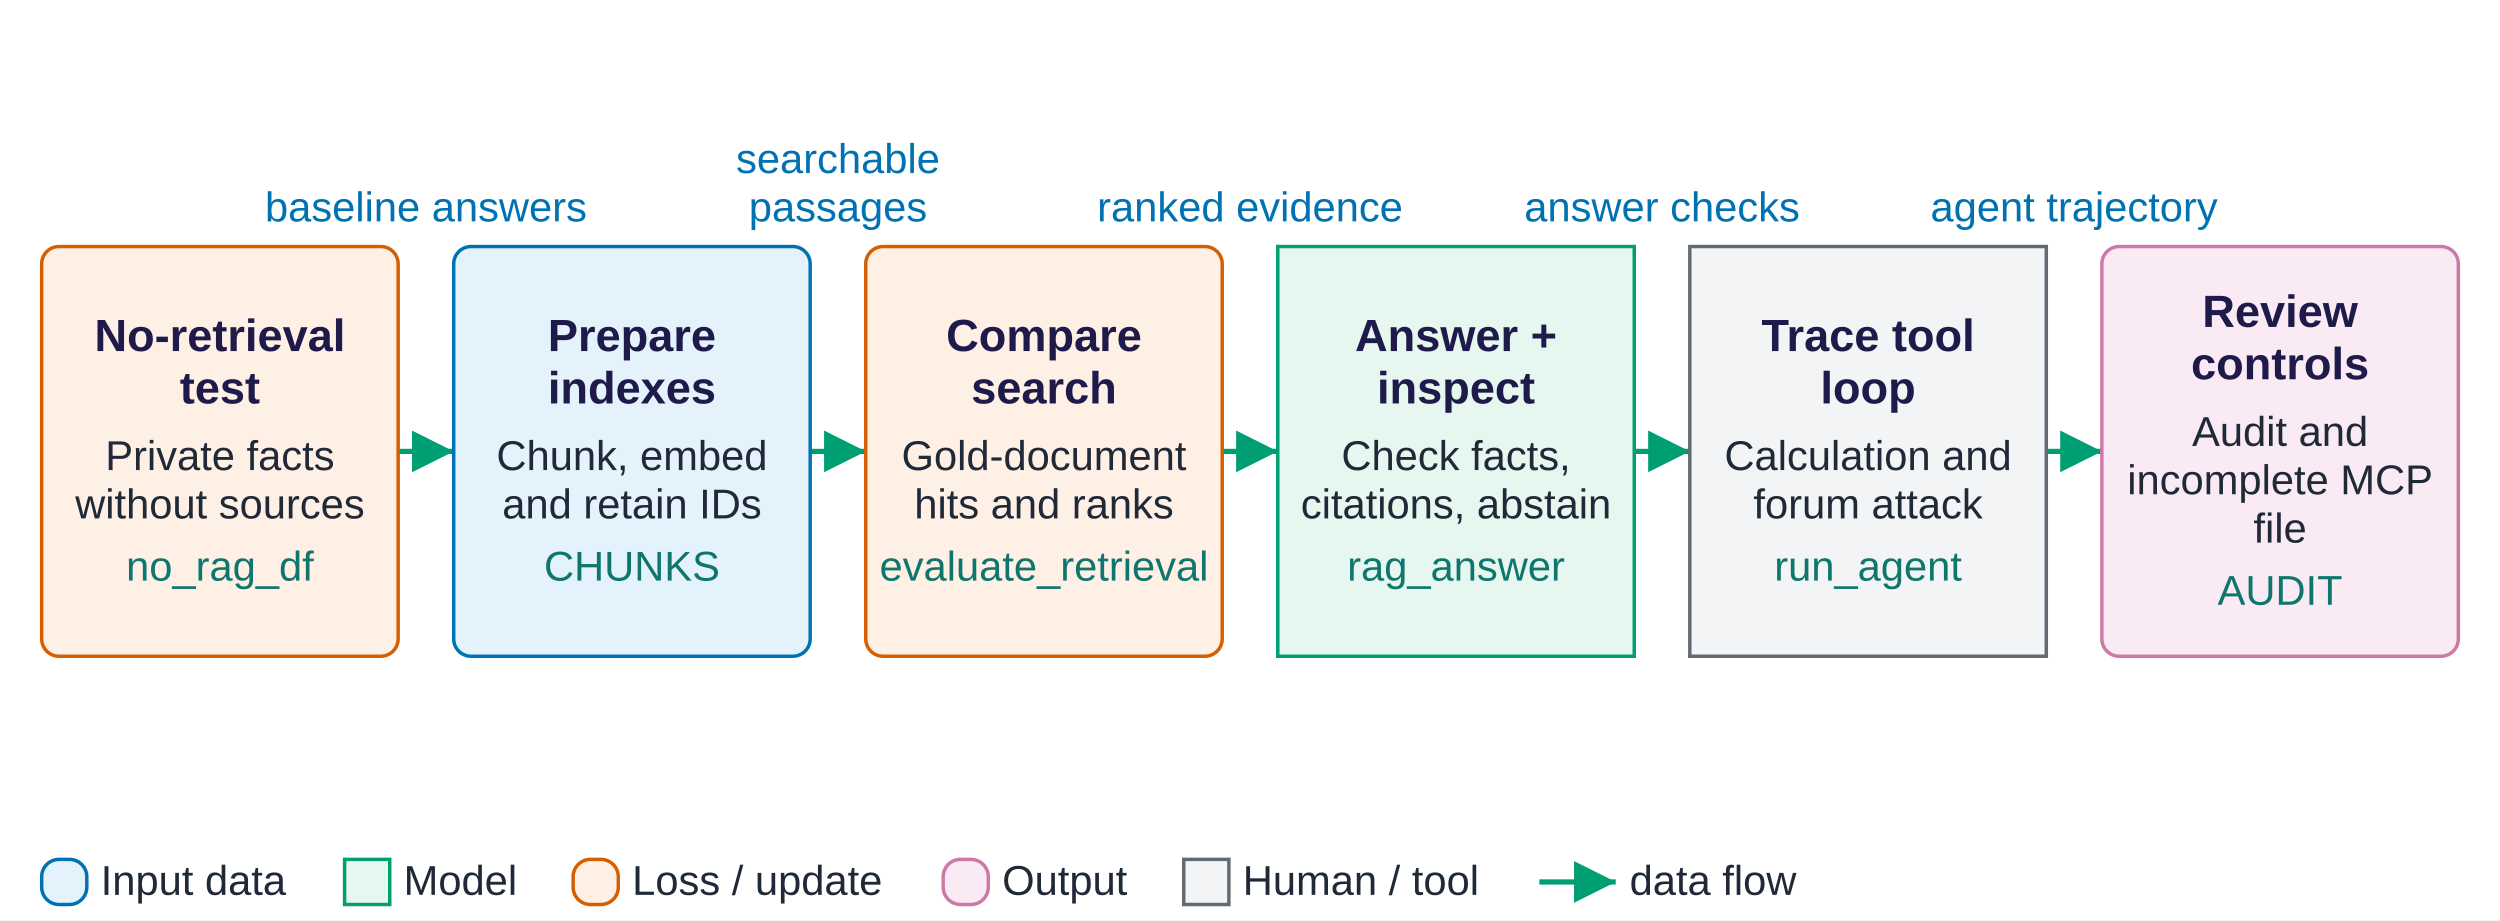
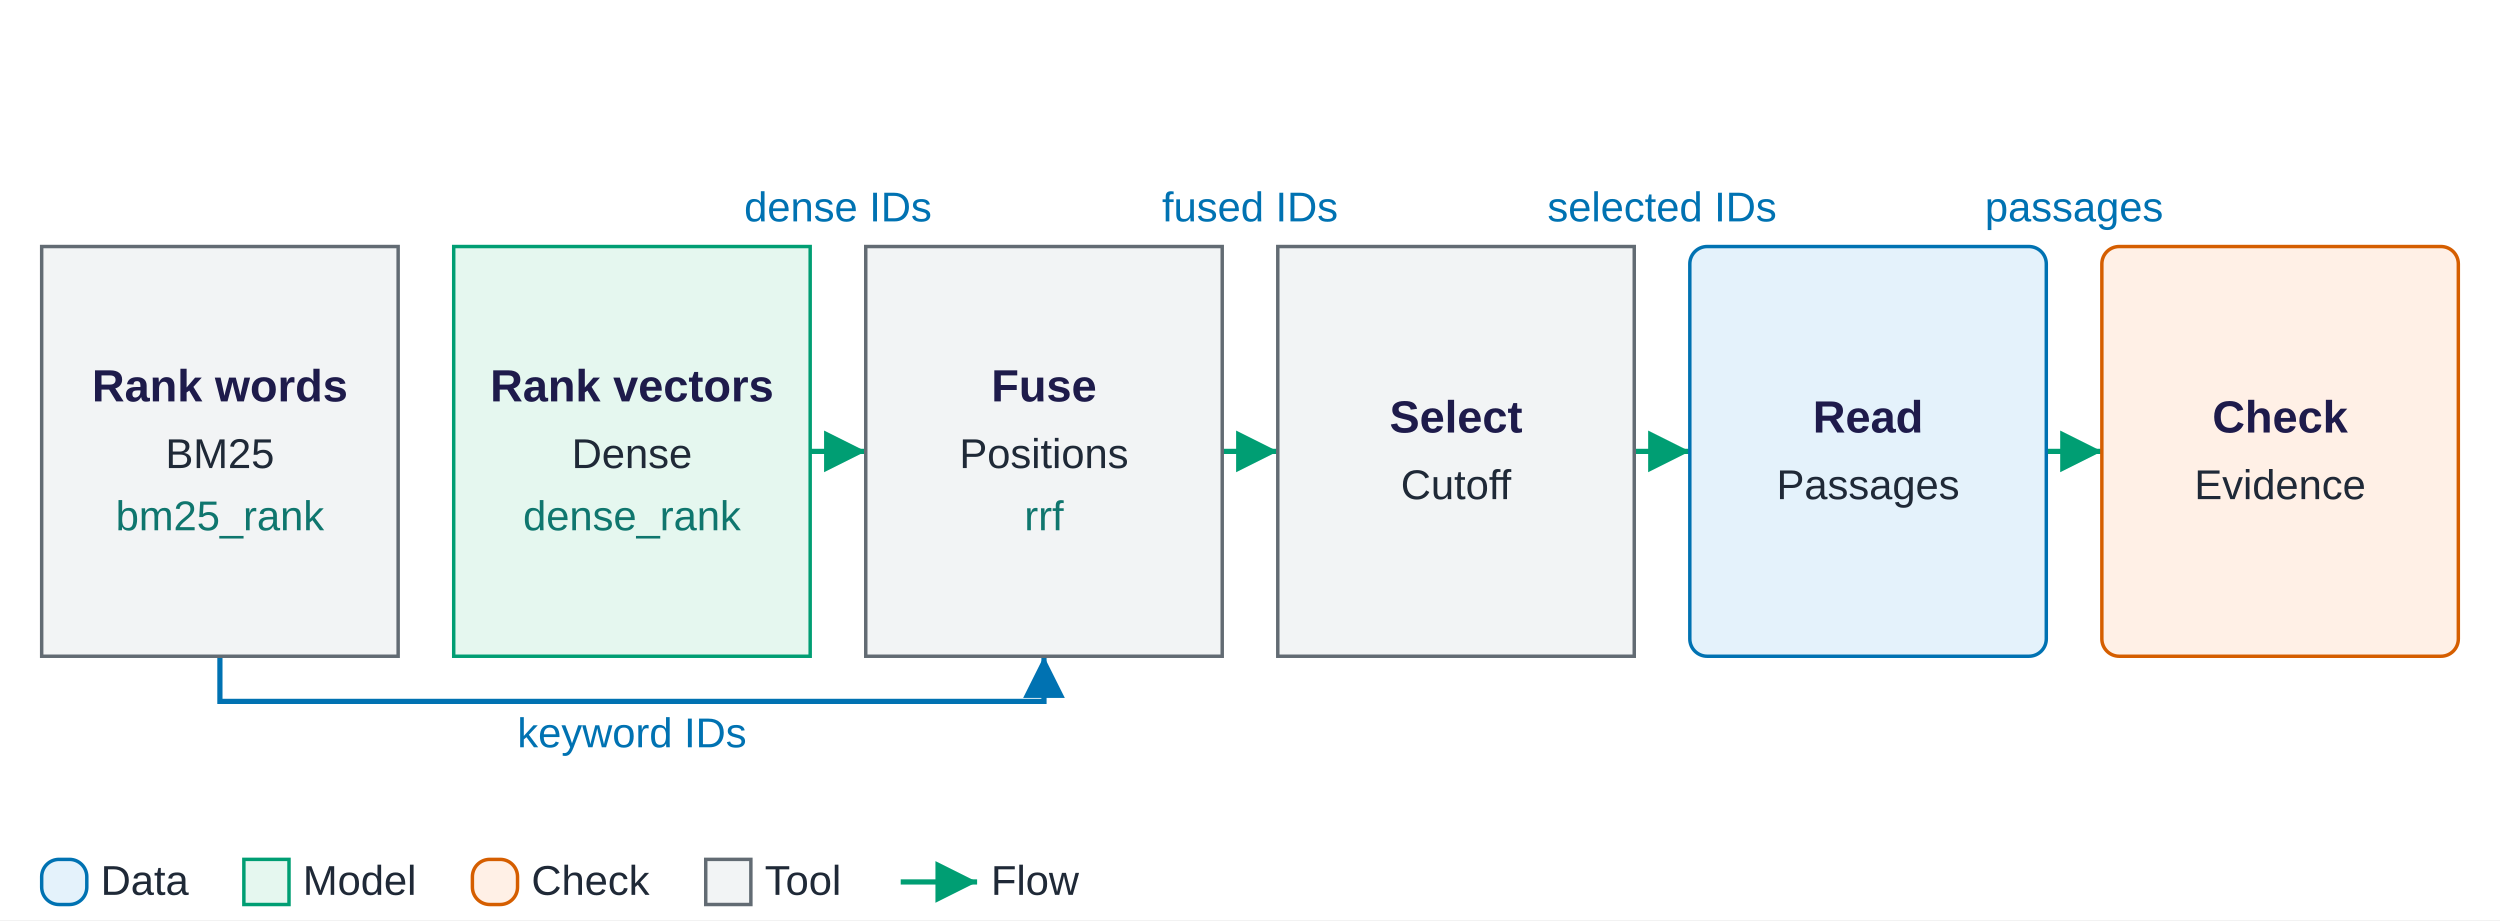
<svg xmlns="http://www.w3.org/2000/svg" width="1440" height="530" role="img">
  <rect width="100%" height="100%" fill="white" />
  <defs>
    <marker id="arrow009E73" markerWidth="8" markerHeight="8" refX="8" refY="4" orient="auto">
      <path d="M0,0 L8,4 L0,8" fill="#009E73" />
    </marker>
+     <marker id="arrow0072B2" markerWidth="8" markerHeight="8" refX="8" refY="4" orient="auto">
+       <path d="M0,0 L8,4 L0,8" fill="#0072B2" />
+     </marker>
  </defs>
-   <polyline points="229.333,260 261.333,260" fill="none" stroke="#009E73" stroke-width="3" marker-end="url(#arrow009E73)" />
-   <text font-family="Arial,sans-serif" font-size="24" fill="#0072B2" font-weight="400" text-anchor="middle">
-     <tspan x="245.333" y="127.52">baseline answers</tspan>
-   </text>
  <polyline points="466.667,260 498.667,260" fill="none" stroke="#009E73" stroke-width="3" marker-end="url(#arrow009E73)" />
  <text font-family="Arial,sans-serif" font-size="24" fill="#0072B2" font-weight="400" text-anchor="middle">
-     <tspan x="482.667" y="99.68">searchable</tspan>
-   </text>
-   <text font-family="Arial,sans-serif" font-size="24" fill="#0072B2" font-weight="400" text-anchor="middle">
-     <tspan x="482.667" y="127.52">passages</tspan>
+     <tspan x="482.667" y="127.52">dense IDs</tspan>
  </text>
  <polyline points="704,260 736,260" fill="none" stroke="#009E73" stroke-width="3" marker-end="url(#arrow009E73)" />
  <text font-family="Arial,sans-serif" font-size="24" fill="#0072B2" font-weight="400" text-anchor="middle">
-     <tspan x="720" y="127.52">ranked evidence</tspan>
+     <tspan x="720" y="127.52">fused IDs</tspan>
  </text>
  <polyline points="941.333,260 973.333,260" fill="none" stroke="#009E73" stroke-width="3" marker-end="url(#arrow009E73)" />
  <text font-family="Arial,sans-serif" font-size="24" fill="#0072B2" font-weight="400" text-anchor="middle">
-     <tspan x="957.333" y="127.52">answer checks</tspan>
+     <tspan x="957.333" y="127.52">selected IDs</tspan>
  </text>
  <polyline points="1178.667,260 1210.667,260" fill="none" stroke="#009E73" stroke-width="3" marker-end="url(#arrow009E73)" />
  <text font-family="Arial,sans-serif" font-size="24" fill="#0072B2" font-weight="400" text-anchor="middle">
-     <tspan x="1194.667" y="127.52">agent trajectory</tspan>
+     <tspan x="1194.667" y="127.52">passages</tspan>
  </text>
-   <rect x="24" y="142" width="205.333" height="236" rx="10" fill="#FFF0E6" stroke="#D55E00" stroke-width="2" />
+   <polyline points="126.667,378 126.667,404 601.333,404 601.333,378" fill="none" stroke="#0072B2" stroke-width="3" marker-end="url(#arrow0072B2)" />
+   <text font-family="Arial,sans-serif" font-size="24" fill="#0072B2" font-weight="400" text-anchor="middle">
+     <tspan x="364" y="430.44">keyword IDs</tspan>
+   </text>
+   <rect x="24" y="142" width="205.333" height="236" rx="0" fill="#F2F4F5" stroke="#626B73" stroke-width="2" />
  <text font-family="Arial,sans-serif" font-size="26" fill="#1E1B4B" font-weight="700" text-anchor="middle">
-     <tspan x="126.667" y="202.22">No-retrieval</tspan>
-   </text>
-   <text font-family="Arial,sans-serif" font-size="26" fill="#1E1B4B" font-weight="700" text-anchor="middle">
-     <tspan x="126.667" y="232.38">test</tspan>
+     <tspan x="126.667" y="231.22">Rank words</tspan>
  </text>
  <text font-family="Arial,sans-serif" font-size="24" fill="#1F2937" font-weight="400" text-anchor="middle">
-     <tspan x="126.667" y="270.76">Private facts</tspan>
+     <tspan x="126.667" y="269.6">BM25</tspan>
+   </text>
+   <text font-family="Arial,sans-serif" font-size="24" fill="#0F766E" font-weight="400" text-anchor="middle">
+     <tspan x="126.667" y="305.44">bm25_rank</tspan>
+   </text>
+   <rect x="261.333" y="142" width="205.333" height="236" rx="0" fill="#E5F7EF" stroke="#009E73" stroke-width="2" />
+   <text font-family="Arial,sans-serif" font-size="26" fill="#1E1B4B" font-weight="700" text-anchor="middle">
+     <tspan x="364" y="231.22">Rank vectors</tspan>
  </text>
  <text font-family="Arial,sans-serif" font-size="24" fill="#1F2937" font-weight="400" text-anchor="middle">
-     <tspan x="126.667" y="298.6">without sources</tspan>
+     <tspan x="364" y="269.6">Dense</tspan>
  </text>
  <text font-family="Arial,sans-serif" font-size="24" fill="#0F766E" font-weight="400" text-anchor="middle">
-     <tspan x="126.667" y="334.44">no_rag_df</tspan>
+     <tspan x="364" y="305.44">dense_rank</tspan>
  </text>
-   <rect x="261.333" y="142" width="205.333" height="236" rx="10" fill="#E4F2FB" stroke="#0072B2" stroke-width="2" />
+   <rect x="498.667" y="142" width="205.333" height="236" rx="0" fill="#F2F4F5" stroke="#626B73" stroke-width="2" />
  <text font-family="Arial,sans-serif" font-size="26" fill="#1E1B4B" font-weight="700" text-anchor="middle">
-     <tspan x="364" y="202.22">Prepare</tspan>
-   </text>
-   <text font-family="Arial,sans-serif" font-size="26" fill="#1E1B4B" font-weight="700" text-anchor="middle">
-     <tspan x="364" y="232.38">indexes</tspan>
+     <tspan x="601.333" y="231.22">Fuse</tspan>
  </text>
  <text font-family="Arial,sans-serif" font-size="24" fill="#1F2937" font-weight="400" text-anchor="middle">
-     <tspan x="364" y="270.76">Chunk, embed</tspan>
+     <tspan x="601.333" y="269.6">Positions</tspan>
+   </text>
+   <text font-family="Arial,sans-serif" font-size="24" fill="#0F766E" font-weight="400" text-anchor="middle">
+     <tspan x="601.333" y="305.44">rrf</tspan>
+   </text>
+   <rect x="736" y="142" width="205.333" height="236" rx="0" fill="#F2F4F5" stroke="#626B73" stroke-width="2" />
+   <text font-family="Arial,sans-serif" font-size="26" fill="#1E1B4B" font-weight="700" text-anchor="middle">
+     <tspan x="838.667" y="249.14">Select</tspan>
  </text>
  <text font-family="Arial,sans-serif" font-size="24" fill="#1F2937" font-weight="400" text-anchor="middle">
-     <tspan x="364" y="298.6">and retain IDs</tspan>
+     <tspan x="838.667" y="287.52">Cutoff</tspan>
  </text>
-   <text font-family="Arial,sans-serif" font-size="24" fill="#0F766E" font-weight="400" text-anchor="middle">
-     <tspan x="364" y="334.44">CHUNKS</tspan>
-   </text>
-   <rect x="498.667" y="142" width="205.333" height="236" rx="10" fill="#FFF0E6" stroke="#D55E00" stroke-width="2" />
+   <rect x="973.333" y="142" width="205.333" height="236" rx="10" fill="#E4F2FB" stroke="#0072B2" stroke-width="2" />
  <text font-family="Arial,sans-serif" font-size="26" fill="#1E1B4B" font-weight="700" text-anchor="middle">
-     <tspan x="601.333" y="202.22">Compare</tspan>
-   </text>
-   <text font-family="Arial,sans-serif" font-size="26" fill="#1E1B4B" font-weight="700" text-anchor="middle">
-     <tspan x="601.333" y="232.38">search</tspan>
+     <tspan x="1076" y="249.14">Read</tspan>
  </text>
  <text font-family="Arial,sans-serif" font-size="24" fill="#1F2937" font-weight="400" text-anchor="middle">
-     <tspan x="601.333" y="270.76">Gold-document</tspan>
+     <tspan x="1076" y="287.52">Passages</tspan>
+   </text>
+   <rect x="1210.667" y="142" width="205.333" height="236" rx="10" fill="#FFF0E6" stroke="#D55E00" stroke-width="2" />
+   <text font-family="Arial,sans-serif" font-size="26" fill="#1E1B4B" font-weight="700" text-anchor="middle">
+     <tspan x="1313.333" y="249.14">Check</tspan>
  </text>
  <text font-family="Arial,sans-serif" font-size="24" fill="#1F2937" font-weight="400" text-anchor="middle">
-     <tspan x="601.333" y="298.6">hits and ranks</tspan>
-   </text>
-   <text font-family="Arial,sans-serif" font-size="24" fill="#0F766E" font-weight="400" text-anchor="middle">
-     <tspan x="601.333" y="334.44">evaluate_retrieval</tspan>
-   </text>
-   <rect x="736" y="142" width="205.333" height="236" rx="0" fill="#E5F7EF" stroke="#009E73" stroke-width="2" />
-   <text font-family="Arial,sans-serif" font-size="26" fill="#1E1B4B" font-weight="700" text-anchor="middle">
-     <tspan x="838.667" y="202.22">Answer +</tspan>
-   </text>
-   <text font-family="Arial,sans-serif" font-size="26" fill="#1E1B4B" font-weight="700" text-anchor="middle">
-     <tspan x="838.667" y="232.38">inspect</tspan>
-   </text>
-   <text font-family="Arial,sans-serif" font-size="24" fill="#1F2937" font-weight="400" text-anchor="middle">
-     <tspan x="838.667" y="270.76">Check facts,</tspan>
-   </text>
-   <text font-family="Arial,sans-serif" font-size="24" fill="#1F2937" font-weight="400" text-anchor="middle">
-     <tspan x="838.667" y="298.6">citations, abstain</tspan>
-   </text>
-   <text font-family="Arial,sans-serif" font-size="24" fill="#0F766E" font-weight="400" text-anchor="middle">
-     <tspan x="838.667" y="334.44">rag_answer</tspan>
-   </text>
-   <rect x="973.333" y="142" width="205.333" height="236" rx="0" fill="#F2F4F5" stroke="#626B73" stroke-width="2" />
-   <text font-family="Arial,sans-serif" font-size="26" fill="#1E1B4B" font-weight="700" text-anchor="middle">
-     <tspan x="1076" y="202.22">Trace tool</tspan>
-   </text>
-   <text font-family="Arial,sans-serif" font-size="26" fill="#1E1B4B" font-weight="700" text-anchor="middle">
-     <tspan x="1076" y="232.38">loop</tspan>
-   </text>
-   <text font-family="Arial,sans-serif" font-size="24" fill="#1F2937" font-weight="400" text-anchor="middle">
-     <tspan x="1076" y="270.76">Calculation and</tspan>
-   </text>
-   <text font-family="Arial,sans-serif" font-size="24" fill="#1F2937" font-weight="400" text-anchor="middle">
-     <tspan x="1076" y="298.6">forum attack</tspan>
-   </text>
-   <text font-family="Arial,sans-serif" font-size="24" fill="#0F766E" font-weight="400" text-anchor="middle">
-     <tspan x="1076" y="334.44">run_agent</tspan>
-   </text>
-   <rect x="1210.667" y="142" width="205.333" height="236" rx="10" fill="#F9EAF4" stroke="#CC79A7" stroke-width="2" />
-   <text font-family="Arial,sans-serif" font-size="26" fill="#1E1B4B" font-weight="700" text-anchor="middle">
-     <tspan x="1313.333" y="188.3">Review</tspan>
-   </text>
-   <text font-family="Arial,sans-serif" font-size="26" fill="#1E1B4B" font-weight="700" text-anchor="middle">
-     <tspan x="1313.333" y="218.46">controls</tspan>
-   </text>
-   <text font-family="Arial,sans-serif" font-size="24" fill="#1F2937" font-weight="400" text-anchor="middle">
-     <tspan x="1313.333" y="256.84">Audit and</tspan>
-   </text>
-   <text font-family="Arial,sans-serif" font-size="24" fill="#1F2937" font-weight="400" text-anchor="middle">
-     <tspan x="1313.333" y="284.68">incomplete MCP</tspan>
-   </text>
-   <text font-family="Arial,sans-serif" font-size="24" fill="#1F2937" font-weight="400" text-anchor="middle">
-     <tspan x="1313.333" y="312.52">file</tspan>
-   </text>
-   <text font-family="Arial,sans-serif" font-size="24" fill="#0F766E" font-weight="400" text-anchor="middle">
-     <tspan x="1313.333" y="348.36">AUDIT</tspan>
+     <tspan x="1313.333" y="287.52">Evidence</tspan>
  </text>
  <rect x="24" y="495" width="26" height="26" rx="10" fill="#E4F2FB" stroke="#0072B2" stroke-width="2" />
  <text font-family="Arial,sans-serif" font-size="24" fill="#1F2937" font-weight="400" text-anchor="start">
-     <tspan x="58" y="515.44">Input data</tspan>
+     <tspan x="58" y="515.44">Data</tspan>
  </text>
-   <rect x="198.488" y="495" width="26" height="26" rx="0" fill="#E5F7EF" stroke="#009E73" stroke-width="2" />
+   <rect x="140.462" y="495" width="26" height="26" rx="0" fill="#E5F7EF" stroke="#009E73" stroke-width="2" />
  <text font-family="Arial,sans-serif" font-size="24" fill="#1F2937" font-weight="400" text-anchor="start">
-     <tspan x="232.488" y="515.44">Model</tspan>
+     <tspan x="174.462" y="515.44">Model</tspan>
  </text>
-   <rect x="330.128" y="495" width="26" height="26" rx="10" fill="#FFF0E6" stroke="#D55E00" stroke-width="2" />
+   <rect x="272.101" y="495" width="26" height="26" rx="10" fill="#FFF0E6" stroke="#D55E00" stroke-width="2" />
  <text font-family="Arial,sans-serif" font-size="24" fill="#1F2937" font-weight="400" text-anchor="start">
-     <tspan x="364.128" y="515.44">Loss / update</tspan>
+     <tspan x="306.101" y="515.44">Check</tspan>
  </text>
-   <rect x="543.267" y="495" width="26" height="26" rx="10" fill="#F9EAF4" stroke="#CC79A7" stroke-width="2" />
+   <rect x="406.498" y="495" width="26" height="26" rx="0" fill="#F2F4F5" stroke="#626B73" stroke-width="2" />
  <text font-family="Arial,sans-serif" font-size="24" fill="#1F2937" font-weight="400" text-anchor="start">
-     <tspan x="577.267" y="515.44">Output</tspan>
+     <tspan x="440.498" y="515.44">Tool</tspan>
  </text>
-   <rect x="681.837" y="495" width="26" height="26" rx="0" fill="#F2F4F5" stroke="#626B73" stroke-width="2" />
+   <polyline points="518.812,508 562.812,508" fill="none" stroke="#009E73" stroke-width="3" marker-end="url(#arrow009E73)" />
  <text font-family="Arial,sans-serif" font-size="24" fill="#1F2937" font-weight="400" text-anchor="start">
-     <tspan x="715.837" y="515.44">Human / tool</tspan>
-   </text>
-   <polyline points="886.655,508 930.655,508" fill="none" stroke="#009E73" stroke-width="3" marker-end="url(#arrow009E73)" />
-   <text font-family="Arial,sans-serif" font-size="24" fill="#1F2937" font-weight="400" text-anchor="start">
-     <tspan x="938.655" y="515.44">data flow</tspan>
+     <tspan x="570.812" y="515.44">Flow</tspan>
  </text>
</svg>
